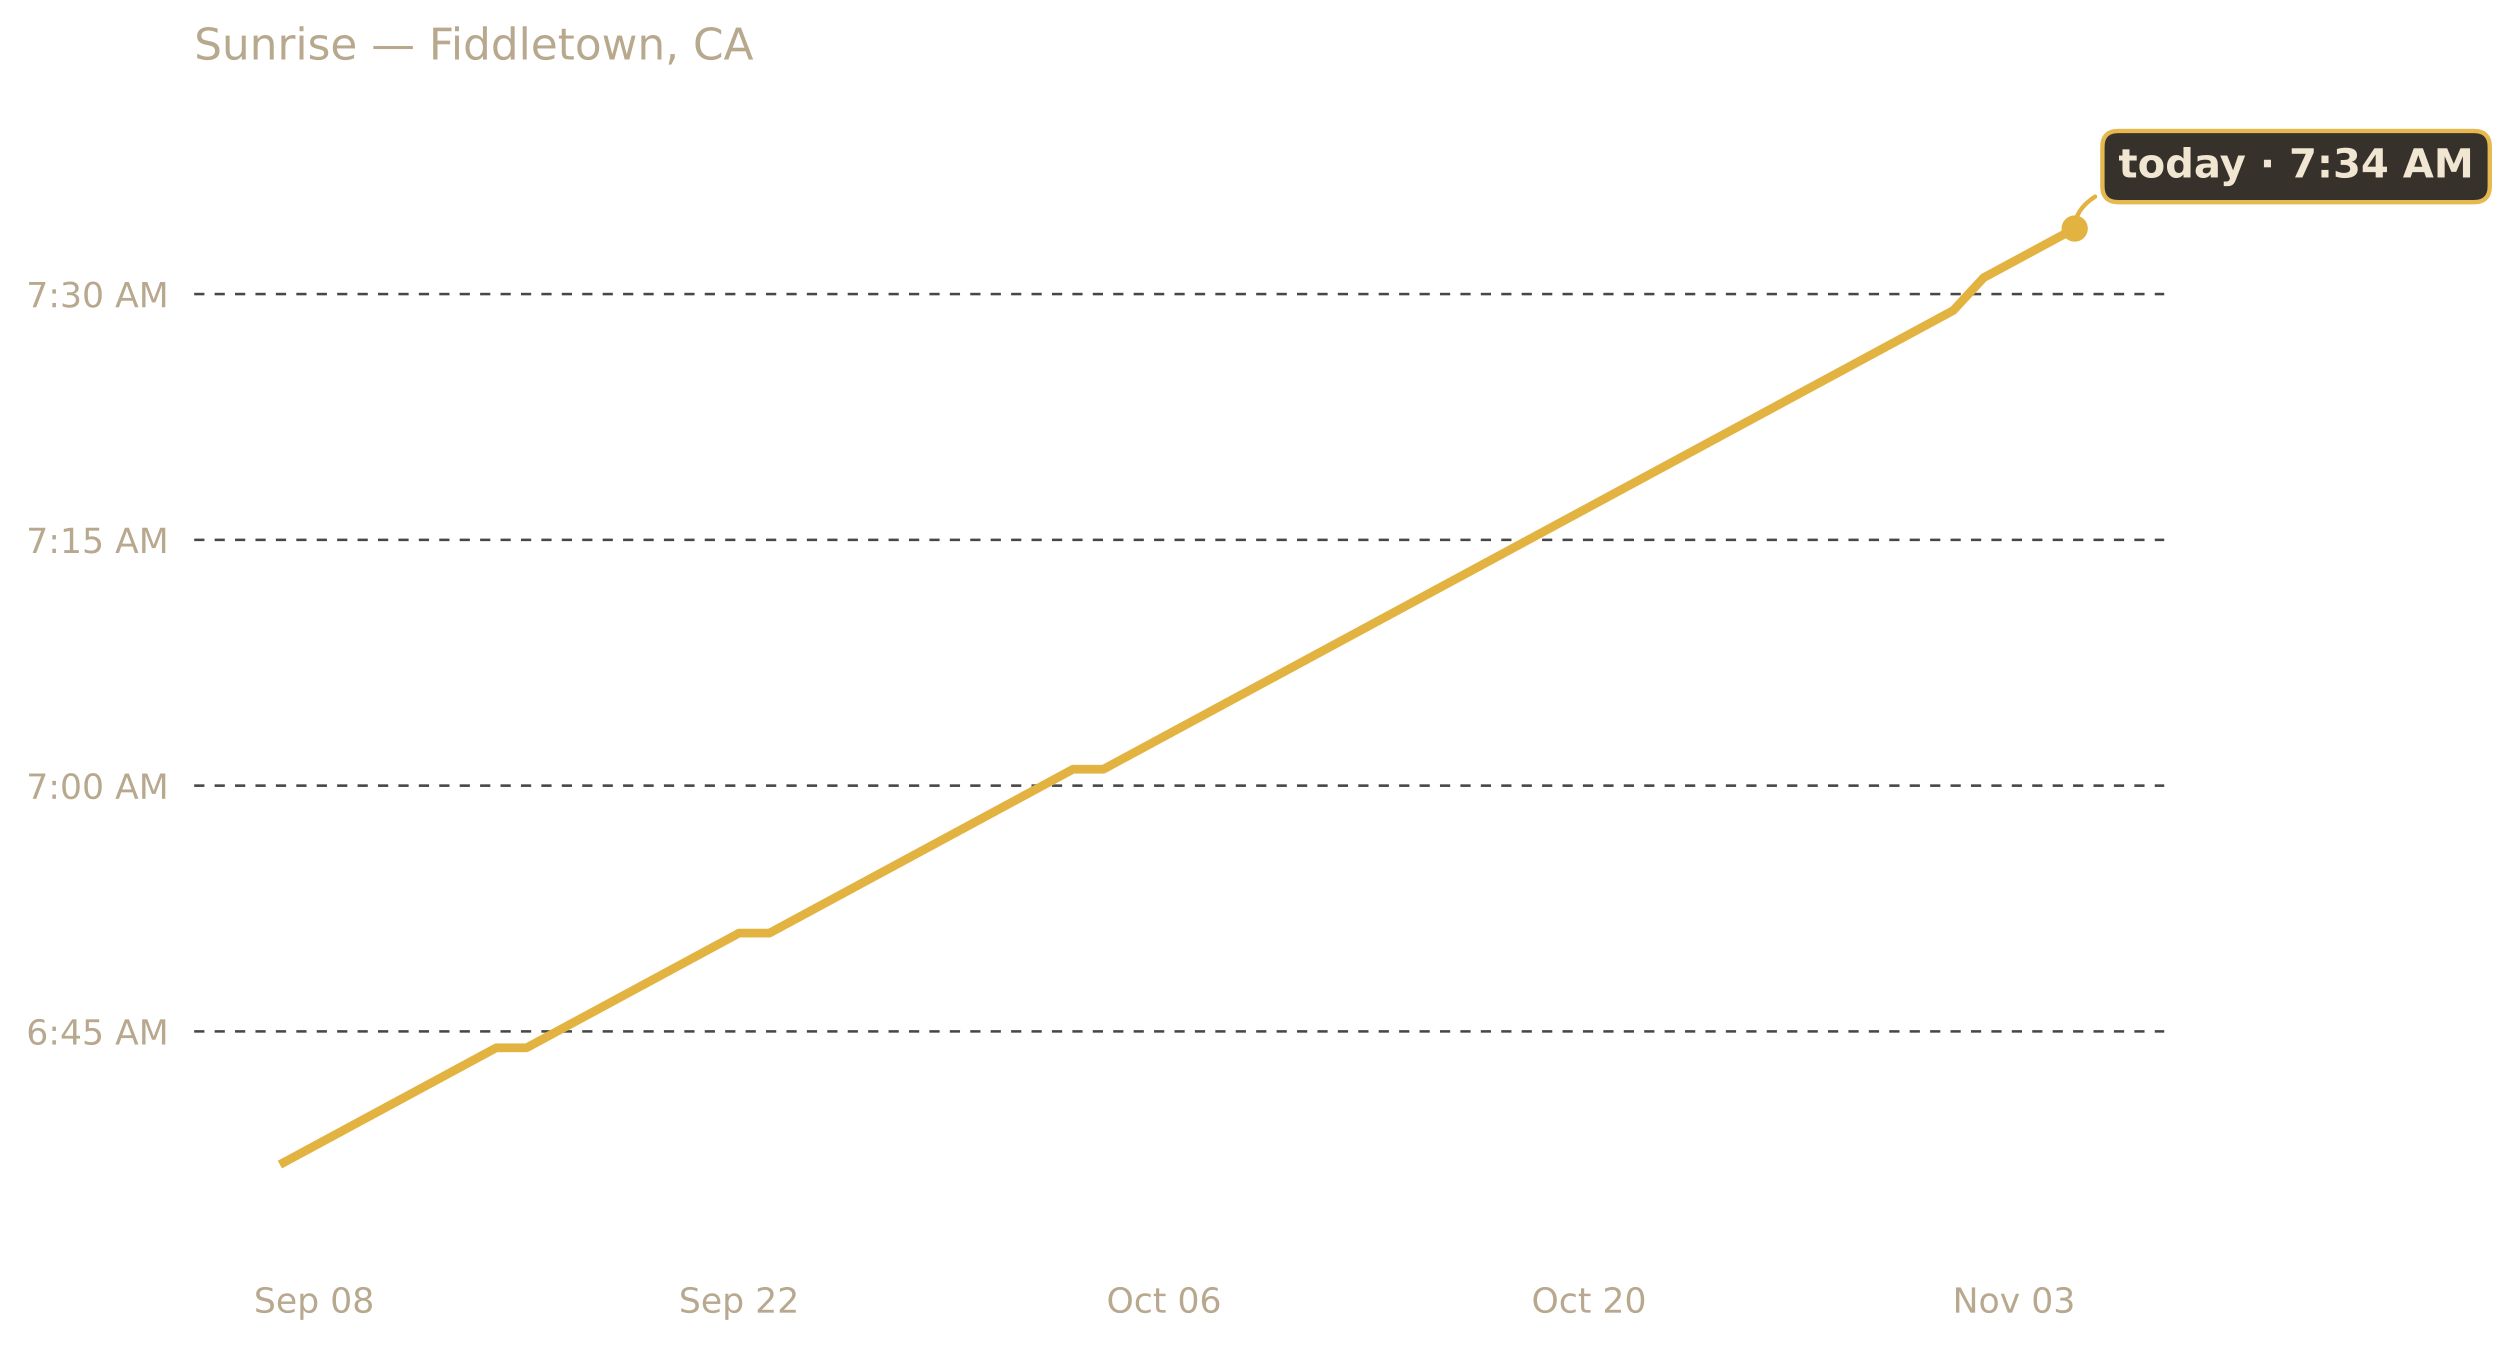
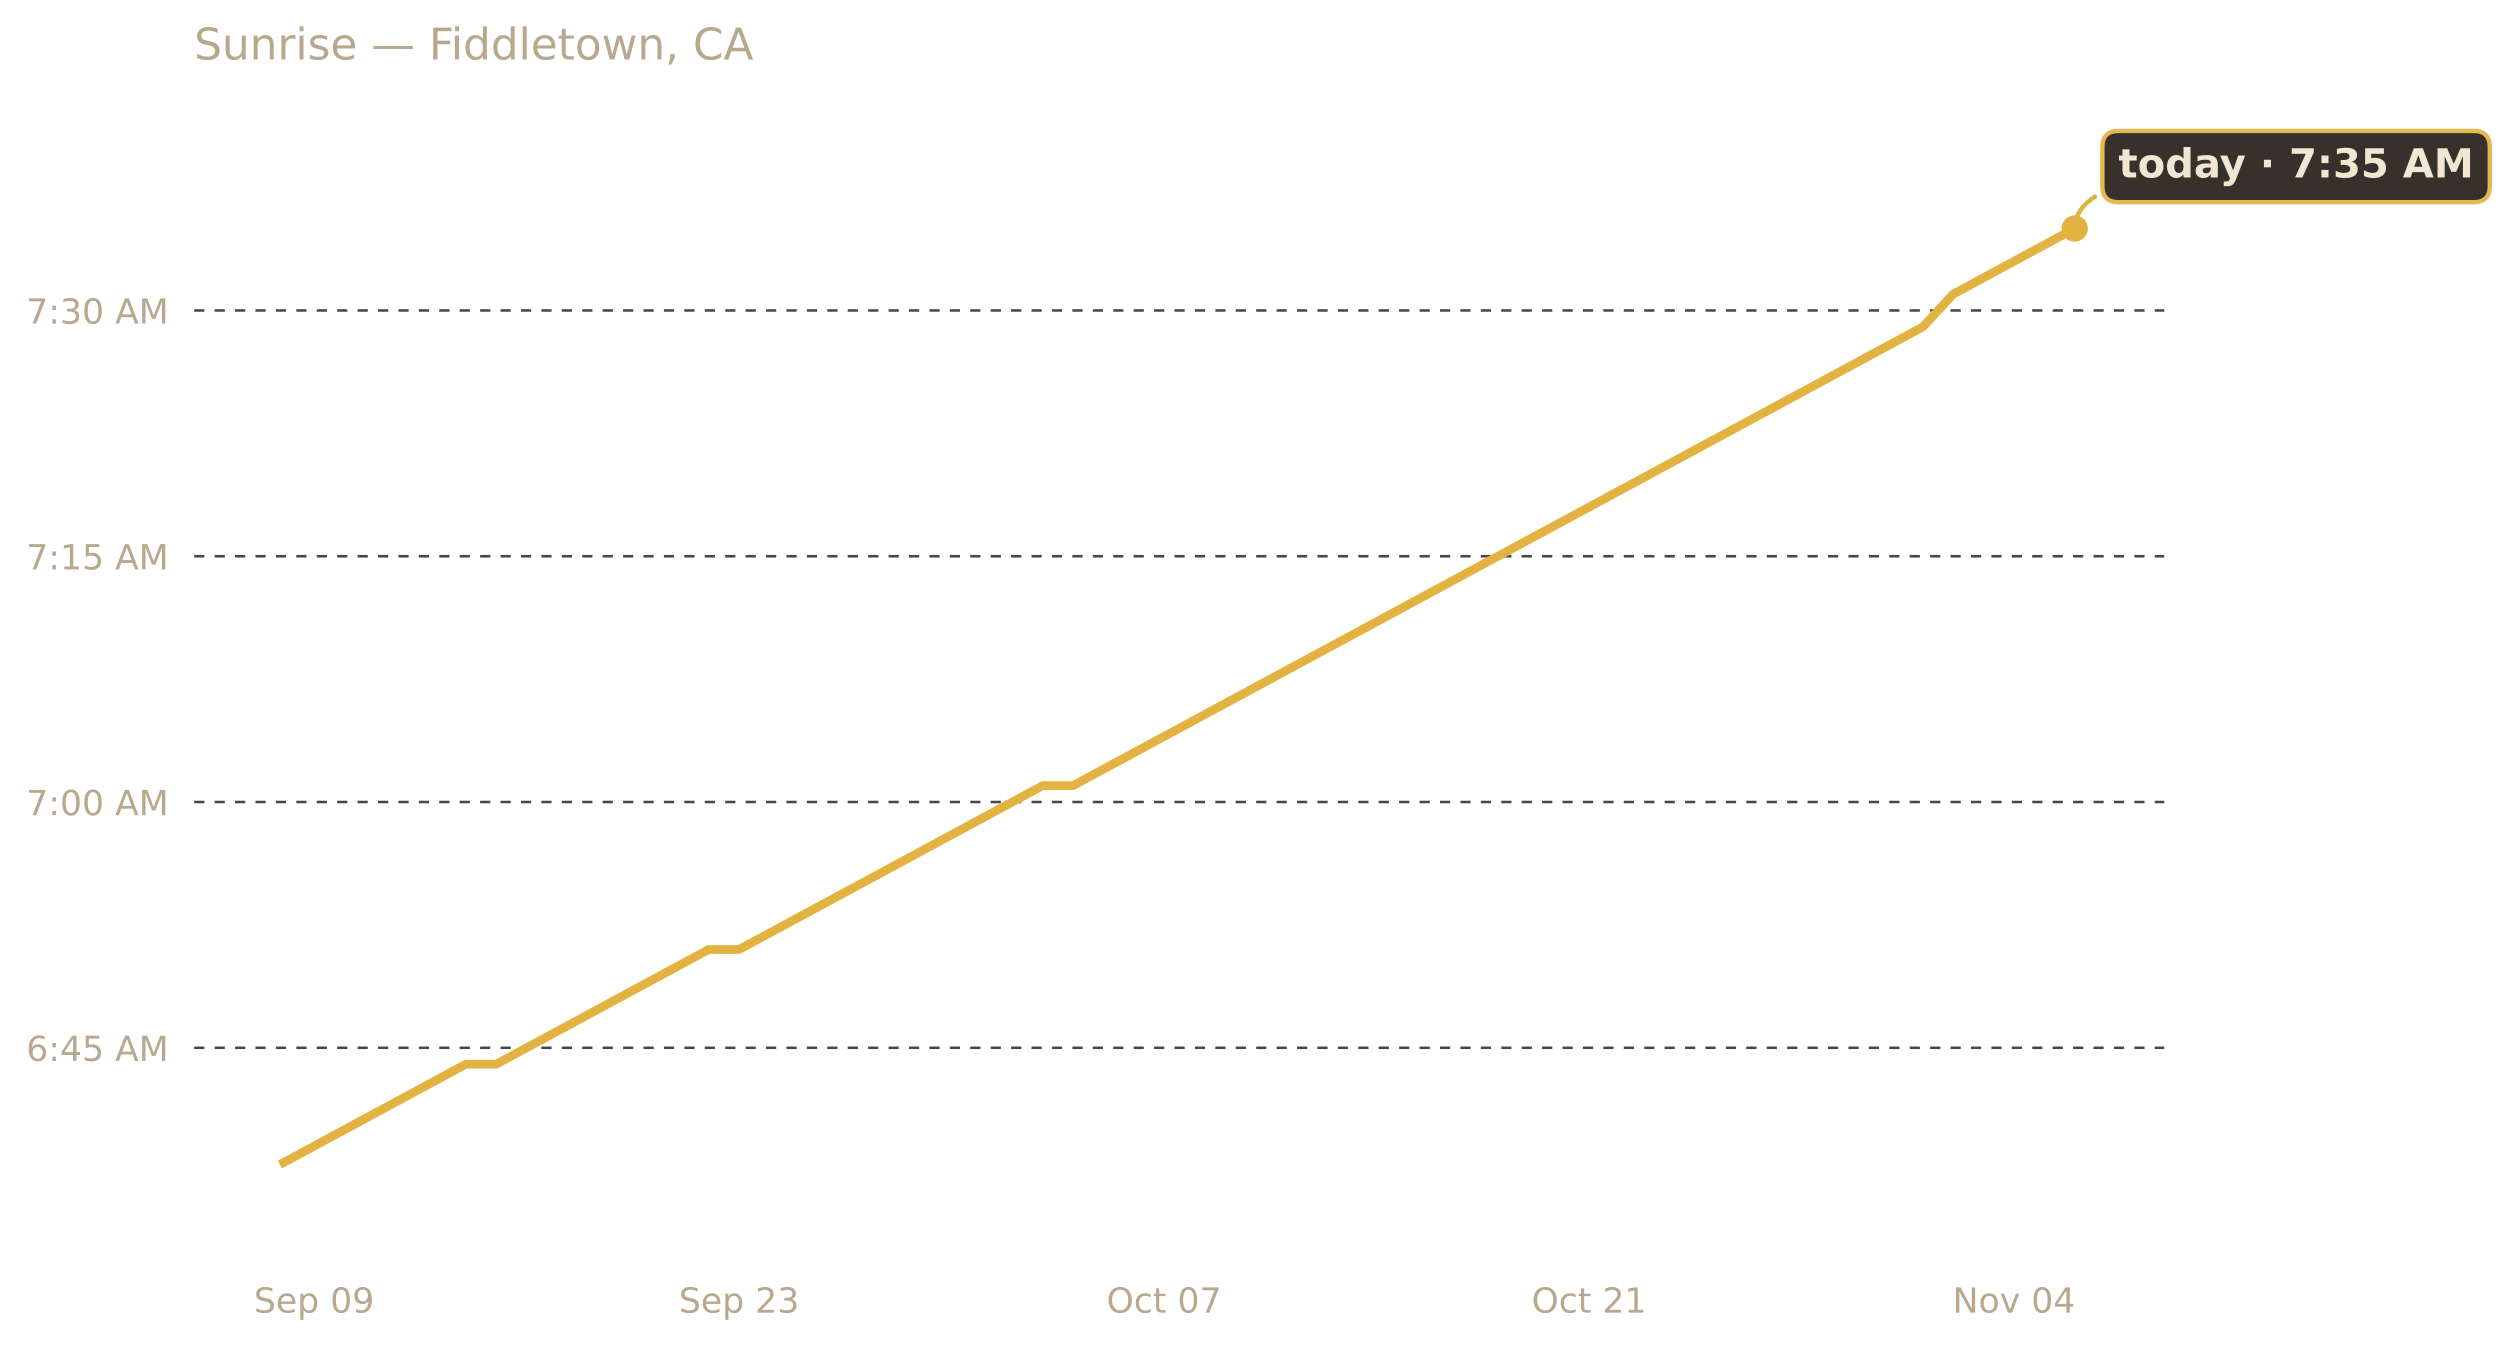
<svg xmlns="http://www.w3.org/2000/svg" xmlns:xlink="http://www.w3.org/1999/xlink" width="685.516pt" height="369.112pt" viewBox="0 0 685.516 369.112" version="1.1">
  <defs>
    <style type="text/css">*{stroke-linejoin: round; stroke-linecap: butt}</style>
  </defs>
  <g id="figure_1">
    <g id="patch_1">
      <path d="M 0 369.112  L 685.516 369.112  L 685.516 0  L 0 0  L 0 369.112  z " style="fill: none; opacity: 0" />
    </g>
    <g id="axes_1">
      <g id="patch_2">
        <path d="M 53.248 345.718  L 593.447 345.718  L 593.447 30.318  L 53.248 30.318  L 53.248 345.718  z " style="fill: none" />
      </g>
      <g id="matplotlib.axis_1">
        <g id="xtick_1">
          <g id="text_1">
            <g style="fill: #b8a88e" transform="translate(69.6183 359.9366) scale(0.095 -0.095)">
              <defs>
                <path id="DejaVuSans-53" d="M 3425 4513  L 3425 3897  Q 3066 4069 2747 4153  Q 2428 4238 2131 4238  Q 1616 4238 1336 4038  Q 1056 3838 1056 3469  Q 1056 3159 1242 3001  Q 1428 2844 1947 2747  L 2328 2669  Q 3034 2534 3370 2195  Q 3706 1856 3706 1288  Q 3706 609 3251 259  Q 2797 -91 1919 -91  Q 1588 -91 1214 -16  Q 841 59 441 206  L 441 856  Q 825 641 1194 531  Q 1563 422 1919 422  Q 2459 422 2753 634  Q 3047 847 3047 1241  Q 3047 1584 2836 1778  Q 2625 1972 2144 2069  L 1759 2144  Q 1053 2284 737 2584  Q 422 2884 422 3419  Q 422 4038 858 4394  Q 1294 4750 2059 4750  Q 2388 4750 2728 4690  Q 3069 4631 3425 4513  z " transform="scale(0.015625)" />
                <path id="DejaVuSans-65" d="M 3597 1894  L 3597 1613  L 953 1613  Q 991 1019 1311 708  Q 1631 397 2203 397  Q 2534 397 2845 478  Q 3156 559 3463 722  L 3463 178  Q 3153 47 2828 -22  Q 2503 -91 2169 -91  Q 1331 -91 842 396  Q 353 884 353 1716  Q 353 2575 817 3079  Q 1281 3584 2069 3584  Q 2775 3584 3186 3129  Q 3597 2675 3597 1894  z M 3022 2063  Q 3016 2534 2758 2815  Q 2500 3097 2075 3097  Q 1594 3097 1305 2825  Q 1016 2553 972 2059  L 3022 2063  z " transform="scale(0.015625)" />
                <path id="DejaVuSans-70" d="M 1159 525  L 1159 -1331  L 581 -1331  L 581 3500  L 1159 3500  L 1159 2969  Q 1341 3281 1617 3432  Q 1894 3584 2278 3584  Q 2916 3584 3314 3078  Q 3713 2572 3713 1747  Q 3713 922 3314 415  Q 2916 -91 2278 -91  Q 1894 -91 1617 61  Q 1341 213 1159 525  z M 3116 1747  Q 3116 2381 2855 2742  Q 2594 3103 2138 3103  Q 1681 3103 1420 2742  Q 1159 2381 1159 1747  Q 1159 1113 1420 752  Q 1681 391 2138 391  Q 2594 391 2855 752  Q 3116 1113 3116 1747  z " transform="scale(0.015625)" />
                <path id="DejaVuSans-20" transform="scale(0.015625)" />
                <path id="DejaVuSans-30" d="M 2034 4250  Q 1547 4250 1301 3770  Q 1056 3291 1056 2328  Q 1056 1369 1301 889  Q 1547 409 2034 409  Q 2525 409 2770 889  Q 3016 1369 3016 2328  Q 3016 3291 2770 3770  Q 2525 4250 2034 4250  z M 2034 4750  Q 2819 4750 3233 4129  Q 3647 3509 3647 2328  Q 3647 1150 3233 529  Q 2819 -91 2034 -91  Q 1250 -91 836 529  Q 422 1150 422 2328  Q 422 3509 836 4129  Q 1250 4750 2034 4750  z " transform="scale(0.015625)" />
-                 <path id="DejaVuSans-38" d="M 2034 2216  Q 1584 2216 1326 1975  Q 1069 1734 1069 1313  Q 1069 891 1326 650  Q 1584 409 2034 409  Q 2484 409 2743 651  Q 3003 894 3003 1313  Q 3003 1734 2745 1975  Q 2488 2216 2034 2216  z M 1403 2484  Q 997 2584 770 2862  Q 544 3141 544 3541  Q 544 4100 942 4425  Q 1341 4750 2034 4750  Q 2731 4750 3128 4425  Q 3525 4100 3525 3541  Q 3525 3141 3298 2862  Q 3072 2584 2669 2484  Q 3125 2378 3379 2068  Q 3634 1759 3634 1313  Q 3634 634 3220 271  Q 2806 -91 2034 -91  Q 1263 -91 848 271  Q 434 634 434 1313  Q 434 1759 690 2068  Q 947 2378 1403 2484  z M 1172 3481  Q 1172 3119 1398 2916  Q 1625 2713 2034 2713  Q 2441 2713 2670 2916  Q 2900 3119 2900 3481  Q 2900 3844 2670 4047  Q 2441 4250 2034 4250  Q 1625 4250 1398 4047  Q 1172 3844 1172 3481  z " transform="scale(0.015625)" />
+                 <path id="DejaVuSans-39" d="M 703 97  L 703 672  Q 941 559 1184 500  Q 1428 441 1663 441  Q 2288 441 2617 861  Q 2947 1281 2994 2138  Q 2813 1869 2534 1725  Q 2256 1581 1919 1581  Q 1219 1581 811 2004  Q 403 2428 403 3163  Q 403 3881 828 4315  Q 1253 4750 1959 4750  Q 2769 4750 3195 4129  Q 3622 3509 3622 2328  Q 3622 1225 3098 567  Q 2575 -91 1691 -91  Q 1453 -91 1209 -44  Q 966 3 703 97  z M 1959 2075  Q 2384 2075 2632 2365  Q 2881 2656 2881 3163  Q 2881 3666 2632 3958  Q 2384 4250 1959 4250  Q 1534 4250 1286 3958  Q 1038 3666 1038 3163  Q 1038 2656 1286 2365  Q 1534 2075 1959 2075  z " transform="scale(0.015625)" />
              </defs>
              <use xlink:href="#DejaVuSans-53" />
              <use xlink:href="#DejaVuSans-65" x="63.477" />
              <use xlink:href="#DejaVuSans-70" x="125" />
              <use xlink:href="#DejaVuSans-20" x="188.477" />
              <use xlink:href="#DejaVuSans-30" x="220.264" />
-               <use xlink:href="#DejaVuSans-38" x="283.887" />
+               <use xlink:href="#DejaVuSans-39" x="283.887" />
            </g>
          </g>
        </g>
        <g id="xtick_2">
          <g id="text_2">
            <g style="fill: #b8a88e" transform="translate(186.1481 359.9366) scale(0.095 -0.095)">
              <defs>
                <path id="DejaVuSans-32" d="M 1228 531  L 3431 531  L 3431 0  L 469 0  L 469 531  Q 828 903 1448 1529  Q 2069 2156 2228 2338  Q 2531 2678 2651 2914  Q 2772 3150 2772 3378  Q 2772 3750 2511 3984  Q 2250 4219 1831 4219  Q 1534 4219 1204 4116  Q 875 4013 500 3803  L 500 4441  Q 881 4594 1212 4672  Q 1544 4750 1819 4750  Q 2544 4750 2975 4387  Q 3406 4025 3406 3419  Q 3406 3131 3298 2873  Q 3191 2616 2906 2266  Q 2828 2175 2409 1742  Q 1991 1309 1228 531  z " transform="scale(0.015625)" />
+                 <path id="DejaVuSans-33" d="M 2597 2516  Q 3050 2419 3304 2112  Q 3559 1806 3559 1356  Q 3559 666 3084 287  Q 2609 -91 1734 -91  Q 1441 -91 1130 -33  Q 819 25 488 141  L 488 750  Q 750 597 1062 519  Q 1375 441 1716 441  Q 2309 441 2620 675  Q 2931 909 2931 1356  Q 2931 1769 2642 2001  Q 2353 2234 1838 2234  L 1294 2234  L 1294 2753  L 1863 2753  Q 2328 2753 2575 2939  Q 2822 3125 2822 3475  Q 2822 3834 2567 4026  Q 2313 4219 1838 4219  Q 1578 4219 1281 4162  Q 984 4106 628 3988  L 628 4550  Q 988 4650 1302 4700  Q 1616 4750 1894 4750  Q 2613 4750 3031 4423  Q 3450 4097 3450 3541  Q 3450 3153 3228 2886  Q 3006 2619 2597 2516  z " transform="scale(0.015625)" />
              </defs>
              <use xlink:href="#DejaVuSans-53" />
              <use xlink:href="#DejaVuSans-65" x="63.477" />
              <use xlink:href="#DejaVuSans-70" x="125" />
              <use xlink:href="#DejaVuSans-20" x="188.477" />
              <use xlink:href="#DejaVuSans-32" x="220.264" />
-               <use xlink:href="#DejaVuSans-32" x="283.887" />
+               <use xlink:href="#DejaVuSans-33" x="283.887" />
            </g>
          </g>
        </g>
        <g id="xtick_3">
          <g id="text_3">
            <g style="fill: #b8a88e" transform="translate(303.4187 359.9366) scale(0.095 -0.095)">
              <defs>
                <path id="DejaVuSans-4f" d="M 2522 4238  Q 1834 4238 1429 3725  Q 1025 3213 1025 2328  Q 1025 1447 1429 934  Q 1834 422 2522 422  Q 3209 422 3611 934  Q 4013 1447 4013 2328  Q 4013 3213 3611 3725  Q 3209 4238 2522 4238  z M 2522 4750  Q 3503 4750 4090 4092  Q 4678 3434 4678 2328  Q 4678 1225 4090 567  Q 3503 -91 2522 -91  Q 1538 -91 948 565  Q 359 1222 359 2328  Q 359 3434 948 4092  Q 1538 4750 2522 4750  z " transform="scale(0.015625)" />
                <path id="DejaVuSans-63" d="M 3122 3366  L 3122 2828  Q 2878 2963 2633 3030  Q 2388 3097 2138 3097  Q 1578 3097 1268 2742  Q 959 2388 959 1747  Q 959 1106 1268 751  Q 1578 397 2138 397  Q 2388 397 2633 464  Q 2878 531 3122 666  L 3122 134  Q 2881 22 2623 -34  Q 2366 -91 2075 -91  Q 1284 -91 818 406  Q 353 903 353 1747  Q 353 2603 823 3093  Q 1294 3584 2113 3584  Q 2378 3584 2631 3529  Q 2884 3475 3122 3366  z " transform="scale(0.015625)" />
                <path id="DejaVuSans-74" d="M 1172 4494  L 1172 3500  L 2356 3500  L 2356 3053  L 1172 3053  L 1172 1153  Q 1172 725 1289 603  Q 1406 481 1766 481  L 2356 481  L 2356 0  L 1766 0  Q 1100 0 847 248  Q 594 497 594 1153  L 594 3053  L 172 3053  L 172 3500  L 594 3500  L 594 4494  L 1172 4494  z " transform="scale(0.015625)" />
-                 <path id="DejaVuSans-36" d="M 2113 2584  Q 1688 2584 1439 2293  Q 1191 2003 1191 1497  Q 1191 994 1439 701  Q 1688 409 2113 409  Q 2538 409 2786 701  Q 3034 994 3034 1497  Q 3034 2003 2786 2293  Q 2538 2584 2113 2584  z M 3366 4563  L 3366 3988  Q 3128 4100 2886 4159  Q 2644 4219 2406 4219  Q 1781 4219 1451 3797  Q 1122 3375 1075 2522  Q 1259 2794 1537 2939  Q 1816 3084 2150 3084  Q 2853 3084 3261 2657  Q 3669 2231 3669 1497  Q 3669 778 3244 343  Q 2819 -91 2113 -91  Q 1303 -91 875 529  Q 447 1150 447 2328  Q 447 3434 972 4092  Q 1497 4750 2381 4750  Q 2619 4750 2861 4703  Q 3103 4656 3366 4563  z " transform="scale(0.015625)" />
+                 <path id="DejaVuSans-37" d="M 525 4666  L 3525 4666  L 3525 4397  L 1831 0  L 1172 0  L 2766 4134  L 525 4134  L 525 4666  z " transform="scale(0.015625)" />
              </defs>
              <use xlink:href="#DejaVuSans-4f" />
              <use xlink:href="#DejaVuSans-63" x="78.711" />
              <use xlink:href="#DejaVuSans-74" x="133.691" />
              <use xlink:href="#DejaVuSans-20" x="172.9" />
              <use xlink:href="#DejaVuSans-30" x="204.688" />
-               <use xlink:href="#DejaVuSans-36" x="268.311" />
+               <use xlink:href="#DejaVuSans-37" x="268.311" />
            </g>
          </g>
        </g>
        <g id="xtick_4">
          <g id="text_4">
            <g style="fill: #b8a88e" transform="translate(419.9486 359.9366) scale(0.095 -0.095)">
+               <defs>
+                 <path id="DejaVuSans-31" d="M 794 531  L 1825 531  L 1825 4091  L 703 3866  L 703 4441  L 1819 4666  L 2450 4666  L 2450 531  L 3481 531  L 3481 0  L 794 0  L 794 531  z " transform="scale(0.015625)" />
+               </defs>
              <use xlink:href="#DejaVuSans-4f" />
              <use xlink:href="#DejaVuSans-63" x="78.711" />
              <use xlink:href="#DejaVuSans-74" x="133.691" />
              <use xlink:href="#DejaVuSans-20" x="172.9" />
              <use xlink:href="#DejaVuSans-32" x="204.688" />
-               <use xlink:href="#DejaVuSans-30" x="268.311" />
+               <use xlink:href="#DejaVuSans-31" x="268.311" />
            </g>
          </g>
        </g>
        <g id="xtick_5">
          <g id="text_5">
            <g style="fill: #b8a88e" transform="translate(535.42 359.9366) scale(0.095 -0.095)">
              <defs>
                <path id="DejaVuSans-4e" d="M 628 4666  L 1478 4666  L 3547 763  L 3547 4666  L 4159 4666  L 4159 0  L 3309 0  L 1241 3903  L 1241 0  L 628 0  L 628 4666  z " transform="scale(0.015625)" />
                <path id="DejaVuSans-6f" d="M 1959 3097  Q 1497 3097 1228 2736  Q 959 2375 959 1747  Q 959 1119 1226 758  Q 1494 397 1959 397  Q 2419 397 2687 759  Q 2956 1122 2956 1747  Q 2956 2369 2687 2733  Q 2419 3097 1959 3097  z M 1959 3584  Q 2709 3584 3137 3096  Q 3566 2609 3566 1747  Q 3566 888 3137 398  Q 2709 -91 1959 -91  Q 1206 -91 779 398  Q 353 888 353 1747  Q 353 2609 779 3096  Q 1206 3584 1959 3584  z " transform="scale(0.015625)" />
                <path id="DejaVuSans-76" d="M 191 3500  L 800 3500  L 1894 563  L 2988 3500  L 3597 3500  L 2284 0  L 1503 0  L 191 3500  z " transform="scale(0.015625)" />
-                 <path id="DejaVuSans-33" d="M 2597 2516  Q 3050 2419 3304 2112  Q 3559 1806 3559 1356  Q 3559 666 3084 287  Q 2609 -91 1734 -91  Q 1441 -91 1130 -33  Q 819 25 488 141  L 488 750  Q 750 597 1062 519  Q 1375 441 1716 441  Q 2309 441 2620 675  Q 2931 909 2931 1356  Q 2931 1769 2642 2001  Q 2353 2234 1838 2234  L 1294 2234  L 1294 2753  L 1863 2753  Q 2328 2753 2575 2939  Q 2822 3125 2822 3475  Q 2822 3834 2567 4026  Q 2313 4219 1838 4219  Q 1578 4219 1281 4162  Q 984 4106 628 3988  L 628 4550  Q 988 4650 1302 4700  Q 1616 4750 1894 4750  Q 2613 4750 3031 4423  Q 3450 4097 3450 3541  Q 3450 3153 3228 2886  Q 3006 2619 2597 2516  z " transform="scale(0.015625)" />
+                 <path id="DejaVuSans-34" d="M 2419 4116  L 825 1625  L 2419 1625  L 2419 4116  z M 2253 4666  L 3047 4666  L 3047 1625  L 3713 1625  L 3713 1100  L 3047 1100  L 3047 0  L 2419 0  L 2419 1100  L 313 1100  L 313 1709  L 2253 4666  z " transform="scale(0.015625)" />
              </defs>
              <use xlink:href="#DejaVuSans-4e" />
              <use xlink:href="#DejaVuSans-6f" x="74.805" />
              <use xlink:href="#DejaVuSans-76" x="135.986" />
              <use xlink:href="#DejaVuSans-20" x="195.166" />
              <use xlink:href="#DejaVuSans-30" x="226.953" />
-               <use xlink:href="#DejaVuSans-33" x="290.576" />
+               <use xlink:href="#DejaVuSans-34" x="290.576" />
            </g>
          </g>
        </g>
      </g>
      <g id="matplotlib.axis_2">
        <g id="ytick_1">
          <g id="line2d_1">
-             <path d="M 53.248 282.818  L 593.447 282.818  " clip-path="url(#pd31f07d4da)" style="fill: none; stroke-dasharray: 2.8,2.8; stroke-dashoffset: 0; stroke: #474747; stroke-width: 0.7" />
+             <path d="M 53.248 287.311  L 593.447 287.311  " clip-path="url(#p5fa78409fd)" style="fill: none; stroke-dasharray: 2.8,2.8; stroke-dashoffset: 0; stroke: #474747; stroke-width: 0.7" />
          </g>
          <g id="text_6">
-             <g style="fill: #b8a88e" transform="translate(7.2 286.4271) scale(0.095 -0.095)">
-               <defs>
+             <g style="fill: #b8a88e" transform="translate(7.2 290.92) scale(0.095 -0.095)">
+               <defs>
+                 <path id="DejaVuSans-36" d="M 2113 2584  Q 1688 2584 1439 2293  Q 1191 2003 1191 1497  Q 1191 994 1439 701  Q 1688 409 2113 409  Q 2538 409 2786 701  Q 3034 994 3034 1497  Q 3034 2003 2786 2293  Q 2538 2584 2113 2584  z M 3366 4563  L 3366 3988  Q 3128 4100 2886 4159  Q 2644 4219 2406 4219  Q 1781 4219 1451 3797  Q 1122 3375 1075 2522  Q 1259 2794 1537 2939  Q 1816 3084 2150 3084  Q 2853 3084 3261 2657  Q 3669 2231 3669 1497  Q 3669 778 3244 343  Q 2819 -91 2113 -91  Q 1303 -91 875 529  Q 447 1150 447 2328  Q 447 3434 972 4092  Q 1497 4750 2381 4750  Q 2619 4750 2861 4703  Q 3103 4656 3366 4563  z " transform="scale(0.015625)" />
                <path id="DejaVuSans-3a" d="M 750 794  L 1409 794  L 1409 0  L 750 0  L 750 794  z M 750 3309  L 1409 3309  L 1409 2516  L 750 2516  L 750 3309  z " transform="scale(0.015625)" />
-                 <path id="DejaVuSans-34" d="M 2419 4116  L 825 1625  L 2419 1625  L 2419 4116  z M 2253 4666  L 3047 4666  L 3047 1625  L 3713 1625  L 3713 1100  L 3047 1100  L 3047 0  L 2419 0  L 2419 1100  L 313 1100  L 313 1709  L 2253 4666  z " transform="scale(0.015625)" />
                <path id="DejaVuSans-35" d="M 691 4666  L 3169 4666  L 3169 4134  L 1269 4134  L 1269 2991  Q 1406 3038 1543 3061  Q 1681 3084 1819 3084  Q 2600 3084 3056 2656  Q 3513 2228 3513 1497  Q 3513 744 3044 326  Q 2575 -91 1722 -91  Q 1428 -91 1123 -41  Q 819 9 494 109  L 494 744  Q 775 591 1075 516  Q 1375 441 1709 441  Q 2250 441 2565 725  Q 2881 1009 2881 1497  Q 2881 1984 2565 2268  Q 2250 2553 1709 2553  Q 1456 2553 1204 2497  Q 953 2441 691 2322  L 691 4666  z " transform="scale(0.015625)" />
                <path id="DejaVuSans-41" d="M 2188 4044  L 1331 1722  L 3047 1722  L 2188 4044  z M 1831 4666  L 2547 4666  L 4325 0  L 3669 0  L 3244 1197  L 1141 1197  L 716 0  L 50 0  L 1831 4666  z " transform="scale(0.015625)" />
                <path id="DejaVuSans-4d" d="M 628 4666  L 1569 4666  L 2759 1491  L 3956 4666  L 4897 4666  L 4897 0  L 4281 0  L 4281 4097  L 3078 897  L 2444 897  L 1241 4097  L 1241 0  L 628 0  L 628 4666  z " transform="scale(0.015625)" />
              </defs>
              <use xlink:href="#DejaVuSans-36" />
              <use xlink:href="#DejaVuSans-3a" x="63.623" />
              <use xlink:href="#DejaVuSans-34" x="97.314" />
              <use xlink:href="#DejaVuSans-35" x="160.938" />
              <use xlink:href="#DejaVuSans-20" x="224.561" />
              <use xlink:href="#DejaVuSans-41" x="256.348" />
              <use xlink:href="#DejaVuSans-4d" x="324.756" />
            </g>
          </g>
        </g>
        <g id="ytick_2">
          <g id="line2d_2">
-             <path d="M 53.248 215.425  L 593.447 215.425  " clip-path="url(#pd31f07d4da)" style="fill: none; stroke-dasharray: 2.8,2.8; stroke-dashoffset: 0; stroke: #474747; stroke-width: 0.7" />
+             <path d="M 53.248 219.918  L 593.447 219.918  " clip-path="url(#p5fa78409fd)" style="fill: none; stroke-dasharray: 2.8,2.8; stroke-dashoffset: 0; stroke: #474747; stroke-width: 0.7" />
          </g>
          <g id="text_7">
-             <g style="fill: #b8a88e" transform="translate(7.2 219.0339) scale(0.095 -0.095)">
-               <defs>
-                 <path id="DejaVuSans-37" d="M 525 4666  L 3525 4666  L 3525 4397  L 1831 0  L 1172 0  L 2766 4134  L 525 4134  L 525 4666  z " transform="scale(0.015625)" />
-               </defs>
+             <g style="fill: #b8a88e" transform="translate(7.2 223.5268) scale(0.095 -0.095)">
              <use xlink:href="#DejaVuSans-37" />
              <use xlink:href="#DejaVuSans-3a" x="63.623" />
              <use xlink:href="#DejaVuSans-30" x="97.314" />
              <use xlink:href="#DejaVuSans-30" x="160.938" />
              <use xlink:href="#DejaVuSans-20" x="224.561" />
              <use xlink:href="#DejaVuSans-41" x="256.348" />
              <use xlink:href="#DejaVuSans-4d" x="324.756" />
            </g>
          </g>
        </g>
        <g id="ytick_3">
          <g id="line2d_3">
-             <path d="M 53.248 148.032  L 593.447 148.032  " clip-path="url(#pd31f07d4da)" style="fill: none; stroke-dasharray: 2.8,2.8; stroke-dashoffset: 0; stroke: #474747; stroke-width: 0.7" />
+             <path d="M 53.248 152.524  L 593.447 152.524  " clip-path="url(#p5fa78409fd)" style="fill: none; stroke-dasharray: 2.8,2.8; stroke-dashoffset: 0; stroke: #474747; stroke-width: 0.7" />
          </g>
          <g id="text_8">
-             <g style="fill: #b8a88e" transform="translate(7.2 151.6408) scale(0.095 -0.095)">
-               <defs>
-                 <path id="DejaVuSans-31" d="M 794 531  L 1825 531  L 1825 4091  L 703 3866  L 703 4441  L 1819 4666  L 2450 4666  L 2450 531  L 3481 531  L 3481 0  L 794 0  L 794 531  z " transform="scale(0.015625)" />
-               </defs>
+             <g style="fill: #b8a88e" transform="translate(7.2 156.1337) scale(0.095 -0.095)">
              <use xlink:href="#DejaVuSans-37" />
              <use xlink:href="#DejaVuSans-3a" x="63.623" />
              <use xlink:href="#DejaVuSans-31" x="97.314" />
              <use xlink:href="#DejaVuSans-35" x="160.938" />
              <use xlink:href="#DejaVuSans-20" x="224.561" />
              <use xlink:href="#DejaVuSans-41" x="256.348" />
              <use xlink:href="#DejaVuSans-4d" x="324.756" />
            </g>
          </g>
        </g>
        <g id="ytick_4">
          <g id="line2d_4">
-             <path d="M 53.248 80.638  L 593.447 80.638  " clip-path="url(#pd31f07d4da)" style="fill: none; stroke-dasharray: 2.8,2.8; stroke-dashoffset: 0; stroke: #474747; stroke-width: 0.7" />
+             <path d="M 53.248 85.131  L 593.447 85.131  " clip-path="url(#p5fa78409fd)" style="fill: none; stroke-dasharray: 2.8,2.8; stroke-dashoffset: 0; stroke: #474747; stroke-width: 0.7" />
          </g>
          <g id="text_9">
-             <g style="fill: #b8a88e" transform="translate(7.2 84.24761) scale(0.095 -0.095)">
+             <g style="fill: #b8a88e" transform="translate(7.2 88.74049) scale(0.095 -0.095)">
              <use xlink:href="#DejaVuSans-37" />
              <use xlink:href="#DejaVuSans-3a" x="63.623" />
              <use xlink:href="#DejaVuSans-33" x="97.314" />
              <use xlink:href="#DejaVuSans-30" x="160.938" />
              <use xlink:href="#DejaVuSans-20" x="224.561" />
              <use xlink:href="#DejaVuSans-41" x="256.348" />
              <use xlink:href="#DejaVuSans-4d" x="324.756" />
            </g>
          </g>
        </g>
      </g>
      <g id="line2d_5">
-         <path d="M 77.802 318.761  L 86.126 314.268  L 94.45 309.775  L 102.773 305.282  L 111.097 300.789  L 119.42 296.296  L 127.744 291.804  L 136.067 287.311  L 144.391 287.311  L 152.715 282.818  L 161.038 278.325  L 169.362 273.832  L 177.685 269.339  L 186.009 264.846  L 194.332 260.353  L 202.656 255.861  L 210.979 255.861  L 219.303 251.368  L 227.627 246.875  L 235.95 242.382  L 244.274 237.889  L 252.597 233.396  L 260.921 228.903  L 269.244 224.41  L 277.568 219.918  L 285.891 215.425  L 294.215 210.932  L 302.539 210.932  L 310.862 206.439  L 319.186 201.946  L 327.509 197.453  L 335.833 192.96  L 344.156 188.467  L 352.48 183.975  L 360.804 179.482  L 369.127 174.989  L 377.451 170.496  L 385.774 166.003  L 394.098 161.51  L 402.421 157.017  L 410.745 152.524  L 419.068 148.032  L 427.392 143.539  L 435.716 139.046  L 444.039 134.553  L 452.363 130.06  L 460.686 125.567  L 469.01 121.074  L 477.333 116.581  L 485.657 112.088  L 493.981 107.596  L 502.304 103.103  L 510.628 98.61  L 518.951 94.117  L 527.275 89.624  L 535.598 85.131  L 543.922 76.145  L 552.245 71.653  L 560.569 67.16  L 568.893 62.667  " clip-path="url(#pd31f07d4da)" style="fill: none; stroke: #e3b341; stroke-width: 2.4; stroke-linecap: square" />
+         <path d="M 77.802 318.761  L 86.126 314.268  L 94.45 309.775  L 102.773 305.282  L 111.097 300.789  L 119.42 296.296  L 127.744 291.804  L 136.067 291.804  L 144.391 287.311  L 152.715 282.818  L 161.038 278.325  L 169.362 273.832  L 177.685 269.339  L 186.009 264.846  L 194.332 260.353  L 202.656 260.353  L 210.979 255.861  L 219.303 251.368  L 227.627 246.875  L 235.95 242.382  L 244.274 237.889  L 252.597 233.396  L 260.921 228.903  L 269.244 224.41  L 277.568 219.918  L 285.891 215.425  L 294.215 215.425  L 302.539 210.932  L 310.862 206.439  L 319.186 201.946  L 327.509 197.453  L 335.833 192.96  L 344.156 188.467  L 352.48 183.975  L 360.804 179.482  L 369.127 174.989  L 377.451 170.496  L 385.774 166.003  L 394.098 161.51  L 402.421 157.017  L 410.745 152.524  L 419.068 148.032  L 427.392 143.539  L 435.716 139.046  L 444.039 134.553  L 452.363 130.06  L 460.686 125.567  L 469.01 121.074  L 477.333 116.581  L 485.657 112.088  L 493.981 107.596  L 502.304 103.103  L 510.628 98.61  L 518.951 94.117  L 527.275 89.624  L 535.598 80.638  L 543.922 76.145  L 552.245 71.653  L 560.569 67.16  L 568.893 62.667  " clip-path="url(#p5fa78409fd)" style="fill: none; stroke: #e3b341; stroke-width: 2.4; stroke-linecap: square" />
      </g>
      <g id="patch_3">
        <path d="M 574.481 53.92  Q 570.003 56.798 569.113 60.68  " style="fill: none; stroke: #e3b341; stroke-width: 1.2; stroke-linecap: round" />
      </g>
      <g id="text_10">
        <g id="patch_4">
          <path d="M 580.893 55.44  L 678.316 55.44  Q 682.716 55.44 682.716 51.04  L 682.716 40.309  Q 682.716 35.909 678.316 35.909  L 580.893 35.909  Q 576.493 35.909 576.493 40.309  L 576.493 51.04  Q 576.493 55.44 580.893 55.44  z " style="fill: #262019; opacity: 0.92; stroke: #e3b341; stroke-width: 1.2; stroke-linejoin: miter" />
        </g>
        <g style="fill: #f0e6d2" transform="translate(580.8926 48.66684) scale(0.11 -0.11)">
          <defs>
            <path id="DejaVuSans-Bold-74" d="M 1759 4494  L 1759 3500  L 2913 3500  L 2913 2700  L 1759 2700  L 1759 1216  Q 1759 972 1856 886  Q 1953 800 2241 800  L 2816 800  L 2816 0  L 1856 0  Q 1194 0 917 276  Q 641 553 641 1216  L 641 2700  L 84 2700  L 84 3500  L 641 3500  L 641 4494  L 1759 4494  z " transform="scale(0.015625)" />
            <path id="DejaVuSans-Bold-6f" d="M 2203 2784  Q 1831 2784 1636 2517  Q 1441 2250 1441 1747  Q 1441 1244 1636 976  Q 1831 709 2203 709  Q 2569 709 2762 976  Q 2956 1244 2956 1747  Q 2956 2250 2762 2517  Q 2569 2784 2203 2784  z M 2203 3584  Q 3106 3584 3614 3096  Q 4122 2609 4122 1747  Q 4122 884 3614 396  Q 3106 -91 2203 -91  Q 1297 -91 786 396  Q 275 884 275 1747  Q 275 2609 786 3096  Q 1297 3584 2203 3584  z " transform="scale(0.015625)" />
            <path id="DejaVuSans-Bold-64" d="M 2919 2988  L 2919 4863  L 4044 4863  L 4044 0  L 2919 0  L 2919 506  Q 2688 197 2409 53  Q 2131 -91 1766 -91  Q 1119 -91 703 423  Q 288 938 288 1747  Q 288 2556 703 3070  Q 1119 3584 1766 3584  Q 2128 3584 2408 3439  Q 2688 3294 2919 2988  z M 2181 722  Q 2541 722 2730 984  Q 2919 1247 2919 1747  Q 2919 2247 2730 2509  Q 2541 2772 2181 2772  Q 1825 2772 1636 2509  Q 1447 2247 1447 1747  Q 1447 1247 1636 984  Q 1825 722 2181 722  z " transform="scale(0.015625)" />
            <path id="DejaVuSans-Bold-61" d="M 2106 1575  Q 1756 1575 1579 1456  Q 1403 1338 1403 1106  Q 1403 894 1545 773  Q 1688 653 1941 653  Q 2256 653 2472 879  Q 2688 1106 2688 1447  L 2688 1575  L 2106 1575  z M 3816 1997  L 3816 0  L 2688 0  L 2688 519  Q 2463 200 2181 54  Q 1900 -91 1497 -91  Q 953 -91 614 226  Q 275 544 275 1050  Q 275 1666 698 1953  Q 1122 2241 2028 2241  L 2688 2241  L 2688 2328  Q 2688 2594 2478 2717  Q 2269 2841 1825 2841  Q 1466 2841 1156 2769  Q 847 2697 581 2553  L 581 3406  Q 941 3494 1303 3539  Q 1666 3584 2028 3584  Q 2975 3584 3395 3211  Q 3816 2838 3816 1997  z " transform="scale(0.015625)" />
            <path id="DejaVuSans-Bold-79" d="M 78 3500  L 1197 3500  L 2138 1125  L 2938 3500  L 4056 3500  L 2584 -331  Q 2363 -916 2067 -1148  Q 1772 -1381 1288 -1381  L 641 -1381  L 641 -647  L 991 -647  Q 1275 -647 1404 -556  Q 1534 -466 1606 -231  L 1638 -134  L 78 3500  z " transform="scale(0.015625)" />
            <path id="DejaVuSans-Bold-20" transform="scale(0.015625)" />
            <path id="DejaVuSans-Bold-b7" d="M 653 2828  L 1778 2828  L 1778 1619  L 653 1619  L 653 2828  z " transform="scale(0.015625)" />
            <path id="DejaVuSans-Bold-37" d="M 428 4666  L 3944 4666  L 3944 3988  L 2125 0  L 953 0  L 2675 3781  L 428 3781  L 428 4666  z " transform="scale(0.015625)" />
            <path id="DejaVuSans-Bold-3a" d="M 716 3500  L 1844 3500  L 1844 2291  L 716 2291  L 716 3500  z M 716 1209  L 1844 1209  L 1844 0  L 716 0  L 716 1209  z " transform="scale(0.015625)" />
            <path id="DejaVuSans-Bold-33" d="M 2981 2516  Q 3453 2394 3698 2092  Q 3944 1791 3944 1325  Q 3944 631 3412 270  Q 2881 -91 1863 -91  Q 1503 -91 1142 -33  Q 781 25 428 141  L 428 1069  Q 766 900 1098 814  Q 1431 728 1753 728  Q 2231 728 2486 893  Q 2741 1059 2741 1369  Q 2741 1688 2480 1852  Q 2219 2016 1709 2016  L 1228 2016  L 1228 2791  L 1734 2791  Q 2188 2791 2409 2933  Q 2631 3075 2631 3366  Q 2631 3634 2415 3781  Q 2200 3928 1806 3928  Q 1516 3928 1219 3862  Q 922 3797 628 3669  L 628 4550  Q 984 4650 1334 4700  Q 1684 4750 2022 4750  Q 2931 4750 3382 4451  Q 3834 4153 3834 3553  Q 3834 3144 3618 2883  Q 3403 2622 2981 2516  z " transform="scale(0.015625)" />
-             <path id="DejaVuSans-Bold-34" d="M 2356 3675  L 1038 1722  L 2356 1722  L 2356 3675  z M 2156 4666  L 3494 4666  L 3494 1722  L 4159 1722  L 4159 850  L 3494 850  L 3494 0  L 2356 0  L 2356 850  L 288 850  L 288 1881  L 2156 4666  z " transform="scale(0.015625)" />
+             <path id="DejaVuSans-Bold-35" d="M 678 4666  L 3669 4666  L 3669 3781  L 1638 3781  L 1638 3059  Q 1775 3097 1914 3117  Q 2053 3138 2203 3138  Q 3056 3138 3531 2711  Q 4006 2284 4006 1522  Q 4006 766 3489 337  Q 2972 -91 2053 -91  Q 1656 -91 1267 -14  Q 878 63 494 219  L 494 1166  Q 875 947 1217 837  Q 1559 728 1863 728  Q 2300 728 2551 942  Q 2803 1156 2803 1522  Q 2803 1891 2551 2103  Q 2300 2316 1863 2316  Q 1603 2316 1309 2248  Q 1016 2181 678 2041  L 678 4666  z " transform="scale(0.015625)" />
            <path id="DejaVuSans-Bold-41" d="M 3419 850  L 1538 850  L 1241 0  L 31 0  L 1759 4666  L 3194 4666  L 4922 0  L 3713 0  L 3419 850  z M 1838 1716  L 3116 1716  L 2478 3572  L 1838 1716  z " transform="scale(0.015625)" />
            <path id="DejaVuSans-Bold-4d" d="M 588 4666  L 2119 4666  L 3181 2169  L 4250 4666  L 5778 4666  L 5778 0  L 4641 0  L 4641 3413  L 3566 897  L 2803 897  L 1728 3413  L 1728 0  L 588 0  L 588 4666  z " transform="scale(0.015625)" />
          </defs>
          <use xlink:href="#DejaVuSans-Bold-74" />
          <use xlink:href="#DejaVuSans-Bold-6f" x="47.803" />
          <use xlink:href="#DejaVuSans-Bold-64" x="116.504" />
          <use xlink:href="#DejaVuSans-Bold-61" x="188.086" />
          <use xlink:href="#DejaVuSans-Bold-79" x="252.441" />
          <use xlink:href="#DejaVuSans-Bold-20" x="317.627" />
          <use xlink:href="#DejaVuSans-Bold-b7" x="352.441" />
          <use xlink:href="#DejaVuSans-Bold-20" x="390.43" />
          <use xlink:href="#DejaVuSans-Bold-37" x="425.244" />
          <use xlink:href="#DejaVuSans-Bold-3a" x="494.824" />
          <use xlink:href="#DejaVuSans-Bold-33" x="534.814" />
-           <use xlink:href="#DejaVuSans-Bold-34" x="604.395" />
+           <use xlink:href="#DejaVuSans-Bold-35" x="604.395" />
          <use xlink:href="#DejaVuSans-Bold-20" x="673.975" />
          <use xlink:href="#DejaVuSans-Bold-41" x="708.789" />
          <use xlink:href="#DejaVuSans-Bold-4d" x="786.182" />
        </g>
      </g>
      <g id="text_11">
        <g style="fill: #b8a88e" transform="translate(53.24797 16.31812) scale(0.12 -0.12)">
          <defs>
            <path id="DejaVuSans-75" d="M 544 1381  L 544 3500  L 1119 3500  L 1119 1403  Q 1119 906 1312 657  Q 1506 409 1894 409  Q 2359 409 2629 706  Q 2900 1003 2900 1516  L 2900 3500  L 3475 3500  L 3475 0  L 2900 0  L 2900 538  Q 2691 219 2414 64  Q 2138 -91 1772 -91  Q 1169 -91 856 284  Q 544 659 544 1381  z M 1991 3584  L 1991 3584  z " transform="scale(0.015625)" />
            <path id="DejaVuSans-6e" d="M 3513 2113  L 3513 0  L 2938 0  L 2938 2094  Q 2938 2591 2744 2837  Q 2550 3084 2163 3084  Q 1697 3084 1428 2787  Q 1159 2491 1159 1978  L 1159 0  L 581 0  L 581 3500  L 1159 3500  L 1159 2956  Q 1366 3272 1645 3428  Q 1925 3584 2291 3584  Q 2894 3584 3203 3211  Q 3513 2838 3513 2113  z " transform="scale(0.015625)" />
            <path id="DejaVuSans-72" d="M 2631 2963  Q 2534 3019 2420 3045  Q 2306 3072 2169 3072  Q 1681 3072 1420 2755  Q 1159 2438 1159 1844  L 1159 0  L 581 0  L 581 3500  L 1159 3500  L 1159 2956  Q 1341 3275 1631 3429  Q 1922 3584 2338 3584  Q 2397 3584 2469 3576  Q 2541 3569 2628 3553  L 2631 2963  z " transform="scale(0.015625)" />
            <path id="DejaVuSans-69" d="M 603 3500  L 1178 3500  L 1178 0  L 603 0  L 603 3500  z M 603 4863  L 1178 4863  L 1178 4134  L 603 4134  L 603 4863  z " transform="scale(0.015625)" />
            <path id="DejaVuSans-73" d="M 2834 3397  L 2834 2853  Q 2591 2978 2328 3040  Q 2066 3103 1784 3103  Q 1356 3103 1142 2972  Q 928 2841 928 2578  Q 928 2378 1081 2264  Q 1234 2150 1697 2047  L 1894 2003  Q 2506 1872 2764 1633  Q 3022 1394 3022 966  Q 3022 478 2636 193  Q 2250 -91 1575 -91  Q 1294 -91 989 -36  Q 684 19 347 128  L 347 722  Q 666 556 975 473  Q 1284 391 1588 391  Q 1994 391 2212 530  Q 2431 669 2431 922  Q 2431 1156 2273 1281  Q 2116 1406 1581 1522  L 1381 1569  Q 847 1681 609 1914  Q 372 2147 372 2553  Q 372 3047 722 3315  Q 1072 3584 1716 3584  Q 2034 3584 2315 3537  Q 2597 3491 2834 3397  z " transform="scale(0.015625)" />
            <path id="DejaVuSans-2014" d="M 313 1978  L 6088 1978  L 6088 1528  L 313 1528  L 313 1978  z " transform="scale(0.015625)" />
            <path id="DejaVuSans-46" d="M 628 4666  L 3309 4666  L 3309 4134  L 1259 4134  L 1259 2759  L 3109 2759  L 3109 2228  L 1259 2228  L 1259 0  L 628 0  L 628 4666  z " transform="scale(0.015625)" />
            <path id="DejaVuSans-64" d="M 2906 2969  L 2906 4863  L 3481 4863  L 3481 0  L 2906 0  L 2906 525  Q 2725 213 2448 61  Q 2172 -91 1784 -91  Q 1150 -91 751 415  Q 353 922 353 1747  Q 353 2572 751 3078  Q 1150 3584 1784 3584  Q 2172 3584 2448 3432  Q 2725 3281 2906 2969  z M 947 1747  Q 947 1113 1208 752  Q 1469 391 1925 391  Q 2381 391 2643 752  Q 2906 1113 2906 1747  Q 2906 2381 2643 2742  Q 2381 3103 1925 3103  Q 1469 3103 1208 2742  Q 947 2381 947 1747  z " transform="scale(0.015625)" />
            <path id="DejaVuSans-6c" d="M 603 4863  L 1178 4863  L 1178 0  L 603 0  L 603 4863  z " transform="scale(0.015625)" />
            <path id="DejaVuSans-77" d="M 269 3500  L 844 3500  L 1563 769  L 2278 3500  L 2956 3500  L 3675 769  L 4391 3500  L 4966 3500  L 4050 0  L 3372 0  L 2619 2869  L 1863 0  L 1184 0  L 269 3500  z " transform="scale(0.015625)" />
            <path id="DejaVuSans-2c" d="M 750 794  L 1409 794  L 1409 256  L 897 -744  L 494 -744  L 750 256  L 750 794  z " transform="scale(0.015625)" />
            <path id="DejaVuSans-43" d="M 4122 4306  L 4122 3641  Q 3803 3938 3442 4084  Q 3081 4231 2675 4231  Q 1875 4231 1450 3742  Q 1025 3253 1025 2328  Q 1025 1406 1450 917  Q 1875 428 2675 428  Q 3081 428 3442 575  Q 3803 722 4122 1019  L 4122 359  Q 3791 134 3420 21  Q 3050 -91 2638 -91  Q 1578 -91 968 557  Q 359 1206 359 2328  Q 359 3453 968 4101  Q 1578 4750 2638 4750  Q 3056 4750 3426 4639  Q 3797 4528 4122 4306  z " transform="scale(0.015625)" />
          </defs>
          <use xlink:href="#DejaVuSans-53" />
          <use xlink:href="#DejaVuSans-75" x="63.477" />
          <use xlink:href="#DejaVuSans-6e" x="126.855" />
          <use xlink:href="#DejaVuSans-72" x="190.234" />
          <use xlink:href="#DejaVuSans-69" x="231.348" />
          <use xlink:href="#DejaVuSans-73" x="259.131" />
          <use xlink:href="#DejaVuSans-65" x="311.23" />
          <use xlink:href="#DejaVuSans-20" x="372.754" />
          <use xlink:href="#DejaVuSans-2014" x="404.541" />
          <use xlink:href="#DejaVuSans-20" x="504.541" />
          <use xlink:href="#DejaVuSans-46" x="536.328" />
          <use xlink:href="#DejaVuSans-69" x="586.598" />
          <use xlink:href="#DejaVuSans-64" x="614.381" />
          <use xlink:href="#DejaVuSans-64" x="677.857" />
          <use xlink:href="#DejaVuSans-6c" x="741.334" />
          <use xlink:href="#DejaVuSans-65" x="769.117" />
          <use xlink:href="#DejaVuSans-74" x="830.641" />
          <use xlink:href="#DejaVuSans-6f" x="869.85" />
          <use xlink:href="#DejaVuSans-77" x="931.031" />
          <use xlink:href="#DejaVuSans-6e" x="1012.818" />
          <use xlink:href="#DejaVuSans-2c" x="1076.197" />
          <use xlink:href="#DejaVuSans-20" x="1107.984" />
          <use xlink:href="#DejaVuSans-43" x="1139.771" />
          <use xlink:href="#DejaVuSans-41" x="1209.596" />
        </g>
      </g>
      <g id="PathCollection_1">
        <defs>
-           <path id="mbf8505460c" d="M 0 3.606  C 0.956 3.606 1.873 3.226 2.55 2.55  C 3.226 1.873 3.606 0.956 3.606 0  C 3.606 -0.956 3.226 -1.873 2.55 -2.55  C 1.873 -3.226 0.956 -3.606 0 -3.606  C -0.956 -3.606 -1.873 -3.226 -2.55 -2.55  C -3.226 -1.873 -3.606 -0.956 -3.606 0  C -3.606 0.956 -3.226 1.873 -2.55 2.55  C -1.873 3.226 -0.956 3.606 0 3.606  z " />
+           <path id="m4957eafe79" d="M 0 3.606  C 0.956 3.606 1.873 3.226 2.55 2.55  C 3.226 1.873 3.606 0.956 3.606 0  C 3.606 -0.956 3.226 -1.873 2.55 -2.55  C 1.873 -3.226 0.956 -3.606 0 -3.606  C -0.956 -3.606 -1.873 -3.226 -2.55 -2.55  C -3.226 -1.873 -3.606 -0.956 -3.606 0  C -3.606 0.956 -3.226 1.873 -2.55 2.55  C -1.873 3.226 -0.956 3.606 0 3.606  z " />
        </defs>
-         <g clip-path="url(#pd31f07d4da)">
-           <use xlink:href="#mbf8505460c" x="568.893" y="62.667" style="fill: #e3b341" />
+         <g clip-path="url(#p5fa78409fd)">
+           <use xlink:href="#m4957eafe79" x="568.893" y="62.667" style="fill: #e3b341" />
        </g>
      </g>
    </g>
  </g>
  <defs>
-     <clipPath id="pd31f07d4da">
+     <clipPath id="p5fa78409fd">
      <rect x="53.248" y="30.318" width="540.199" height="315.4" />
    </clipPath>
  </defs>
</svg>
